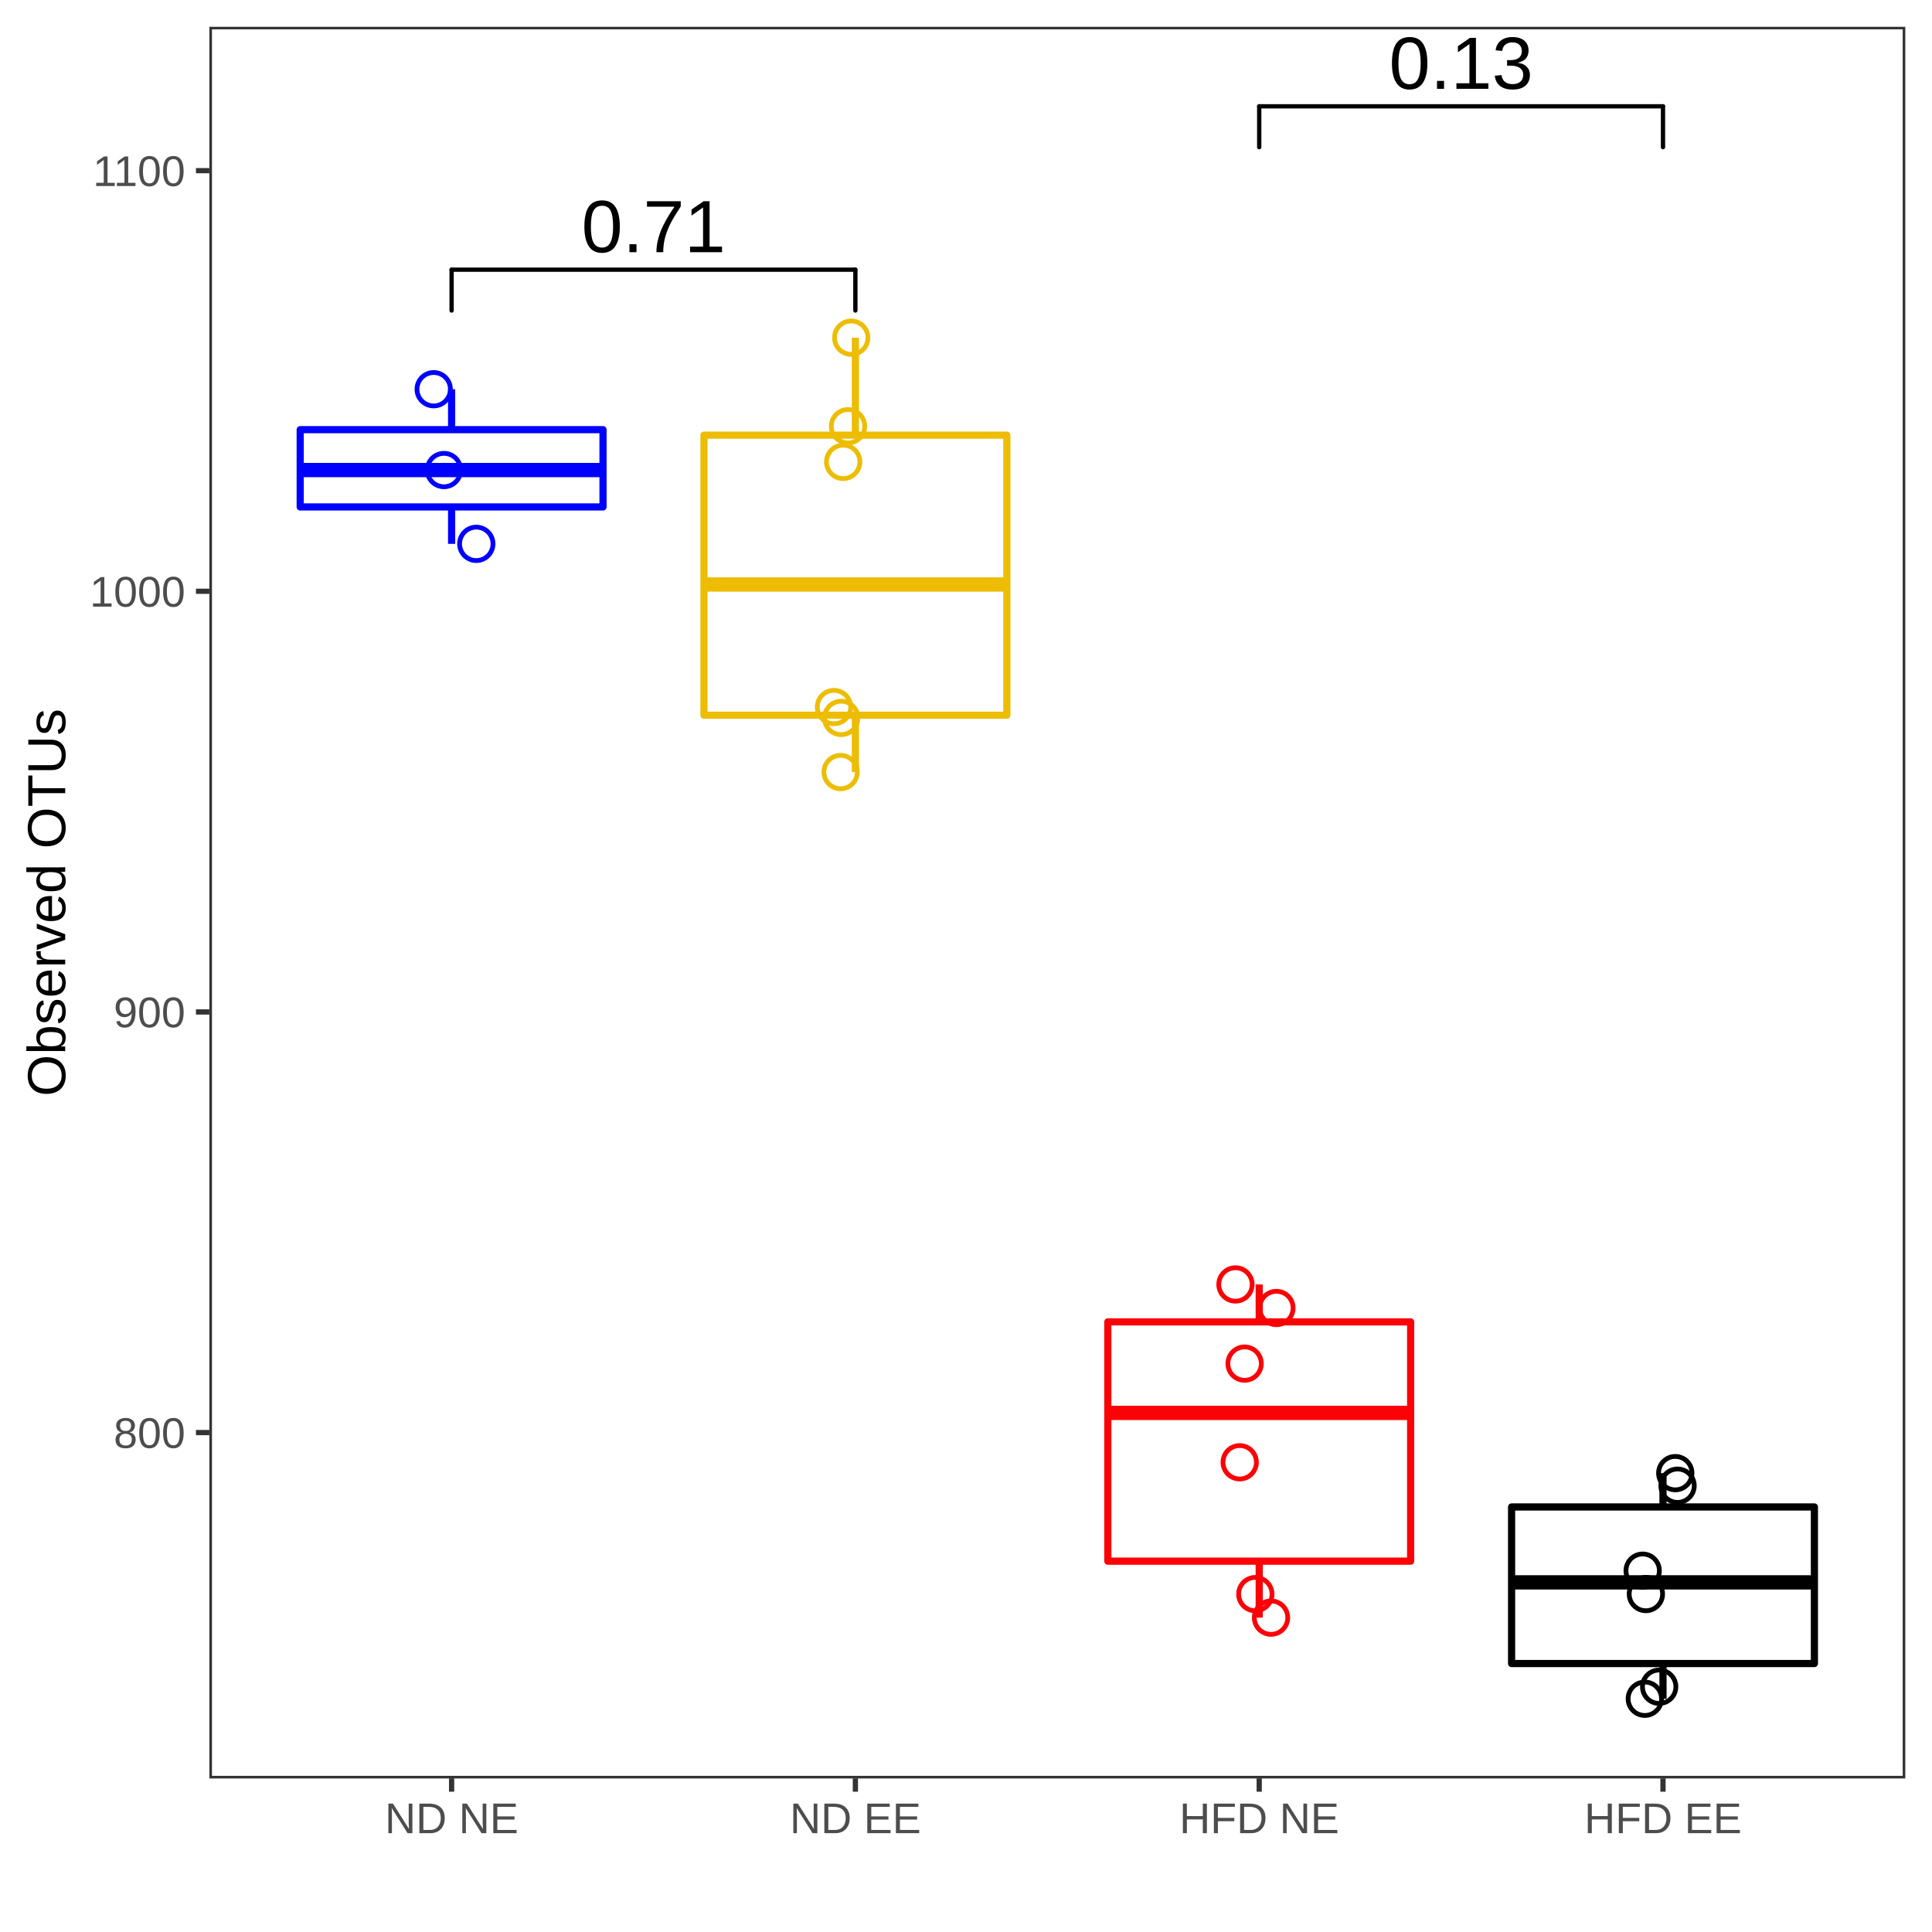
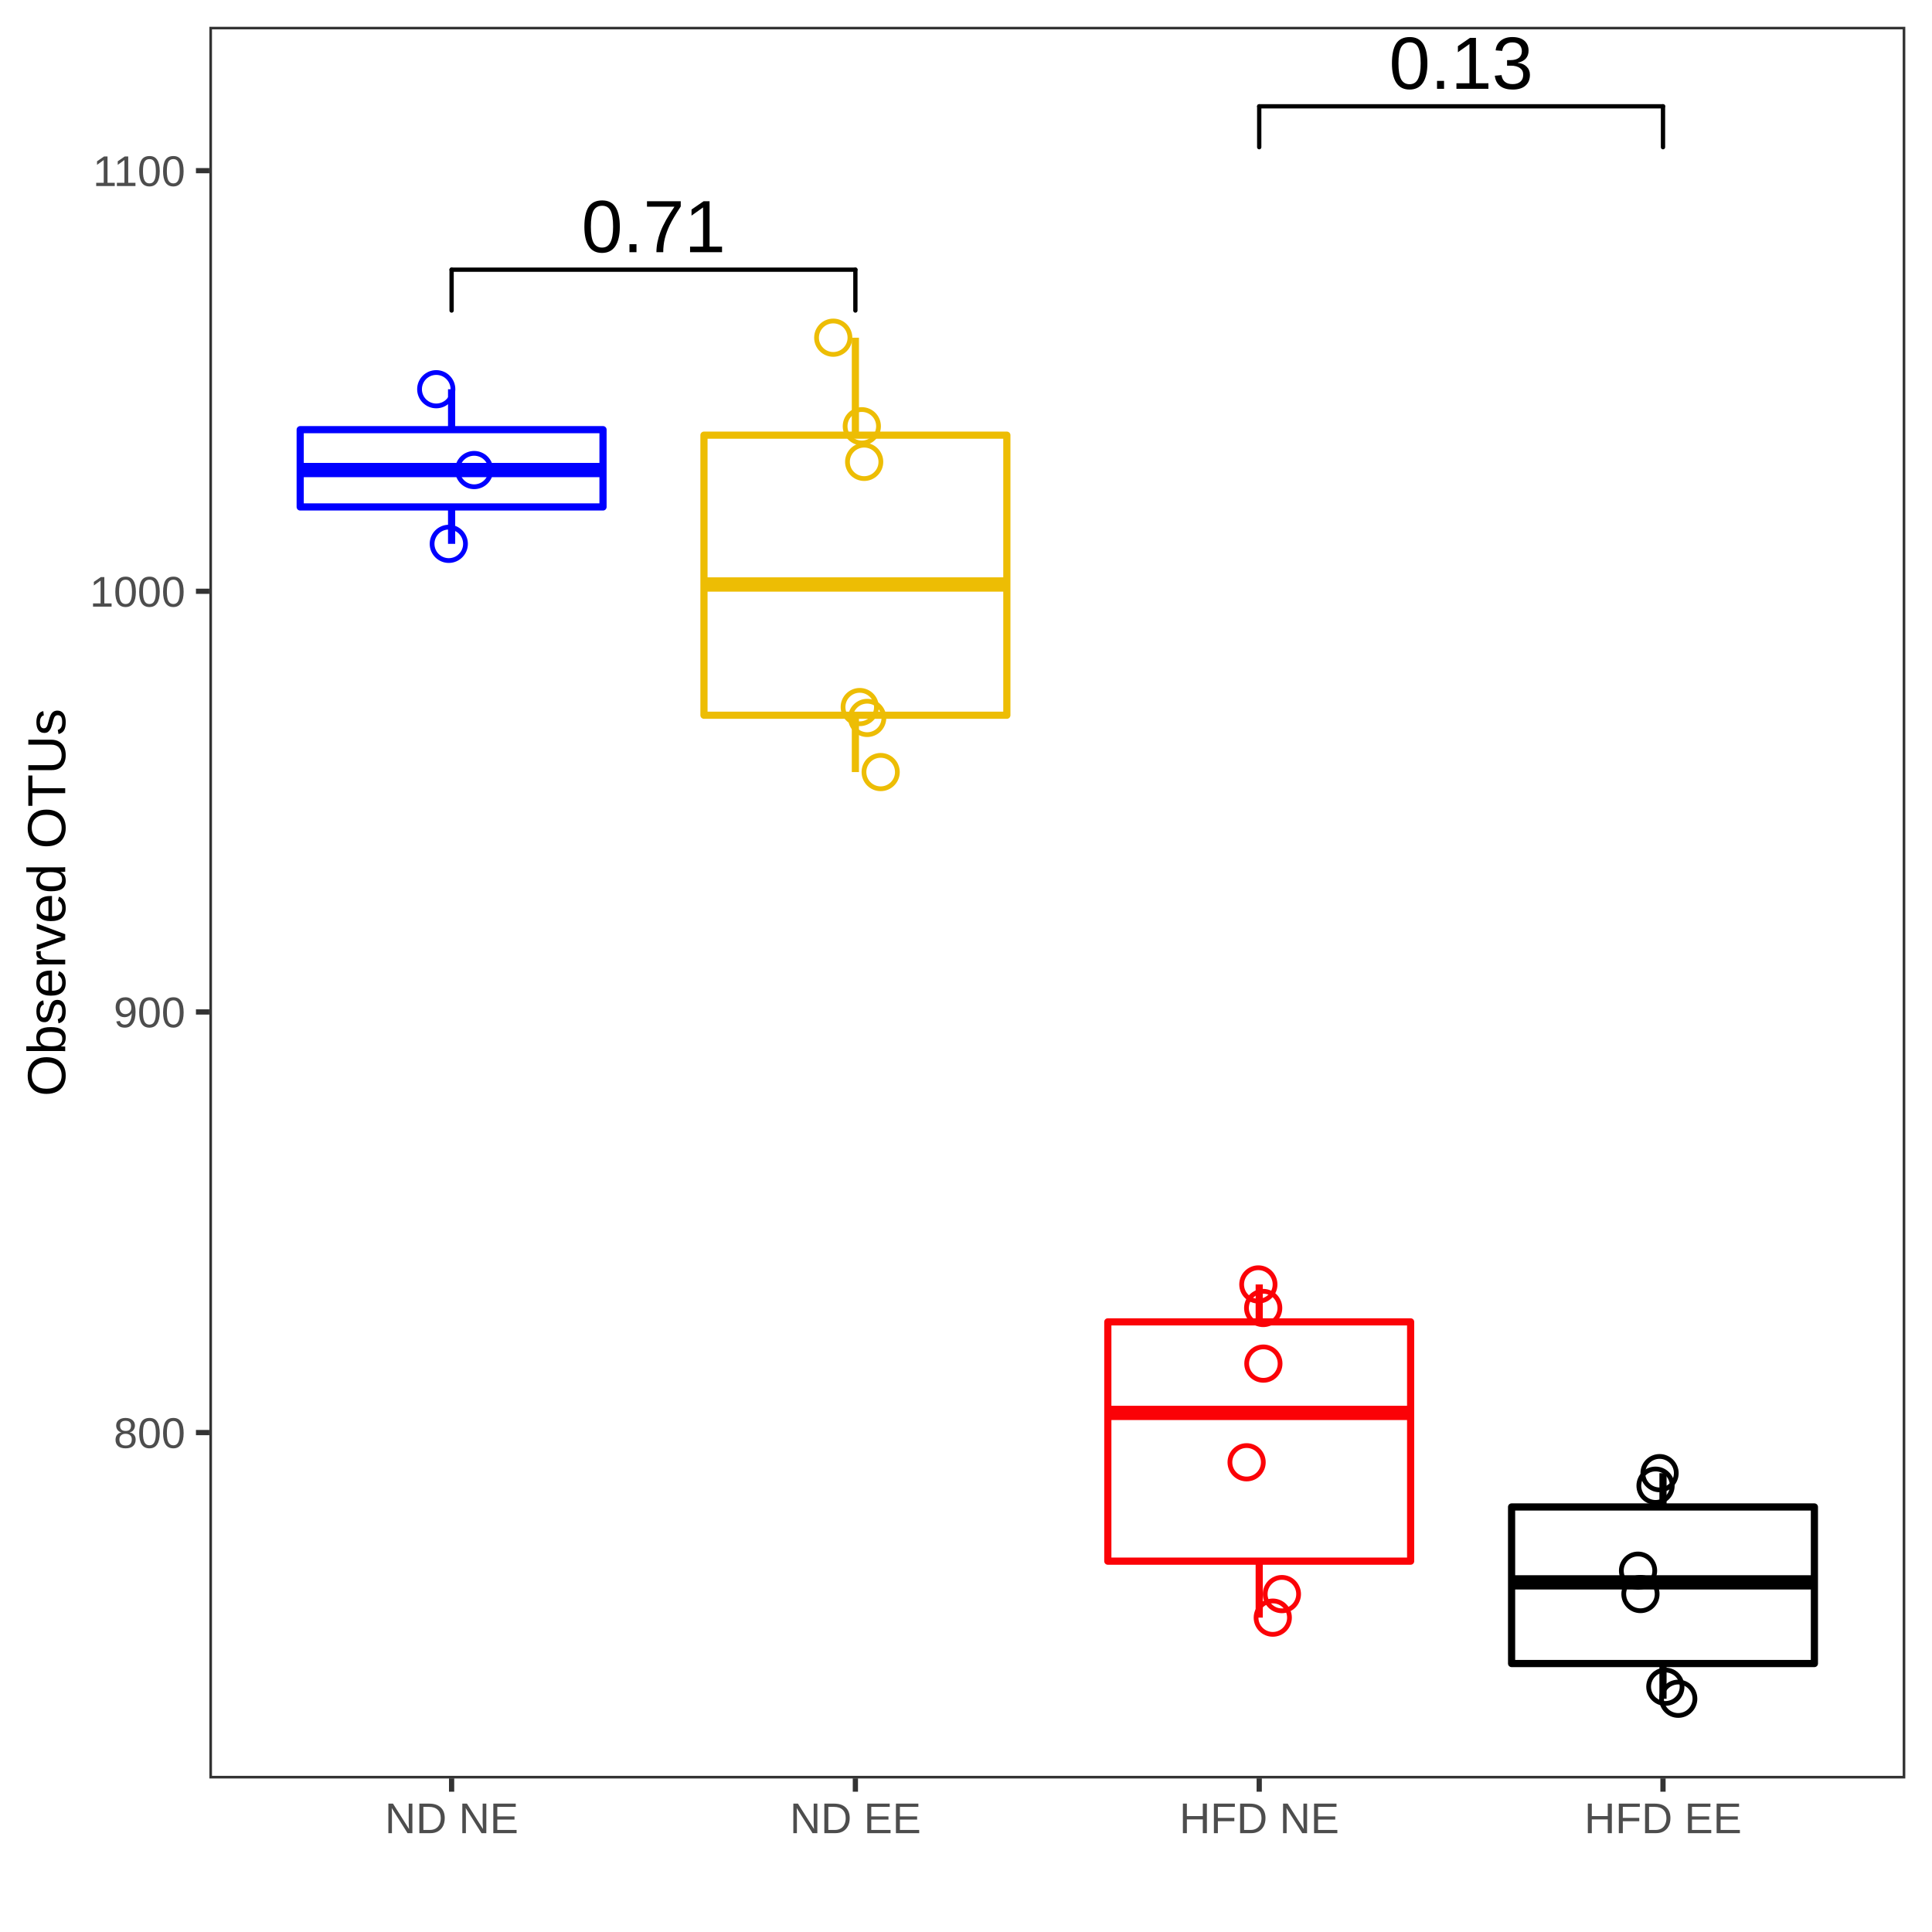
<svg xmlns="http://www.w3.org/2000/svg" class="svglite" width="288.00pt" height="288.00pt" viewBox="0 0 288.00 288.00">
  <defs>
    <style type="text/css">
    .svglite line, .svglite polyline, .svglite polygon, .svglite path, .svglite rect, .svglite circle {
      fill: none;
      stroke: #000000;
      stroke-linecap: round;
      stroke-linejoin: round;
      stroke-miterlimit: 10.00;
    }
    .svglite text {
      white-space: pre;
    }
  </style>
  </defs>
  <rect width="100%" height="100%" style="stroke: none; fill: #FFFFFF;" />
  <defs>
    <clipPath id="cpMC4wMHwyODguMDB8MC4wMHwyODguMDA=">
      <rect x="0.00" y="0.00" width="288.00" height="288.00" />
    </clipPath>
  </defs>
  <g clip-path="url(#cpMC4wMHwyODguMDB8MC4wMHwyODguMDA=)">
    <rect x="0.00" y="0.00" width="288.00" height="288.00" style="stroke-width: 0.78; stroke: #FFFFFF; fill: #FFFFFF;" />
  </g>
  <defs>
    <clipPath id="cpMzEuMjF8Mjg0LjAxfDMuOTl8MjY1LjEw">
      <rect x="31.21" y="3.99" width="252.81" height="261.12" />
    </clipPath>
  </defs>
  <g clip-path="url(#cpMzEuMjF8Mjg0LjAxfDMuOTl8MjY1LjEw)">
    <rect x="31.21" y="3.99" width="252.81" height="261.12" style="stroke-width: 0.78; stroke: none; fill: #FFFFFF;" />
    <line x1="67.32" y1="64.05" x2="67.32" y2="58.02" style="stroke-width: 1.07; stroke: #0000FF; stroke-linecap: butt;" />
    <line x1="67.32" y1="75.57" x2="67.32" y2="81.07" style="stroke-width: 1.07; stroke: #0000FF; stroke-linecap: butt;" />
    <polygon points="44.75,64.05 44.75,75.57 89.89,75.57 89.89,64.05 44.75,64.05 " style="stroke-width: 1.07; stroke: #0000FF; fill: #FFFFFF;" />
    <line x1="44.75" y1="70.07" x2="89.89" y2="70.07" style="stroke-width: 2.13; stroke: #0000FF; stroke-linecap: butt;" />
    <line x1="127.51" y1="64.87" x2="127.51" y2="50.34" style="stroke-width: 1.07; stroke: #EDBD04; stroke-linecap: butt;" />
    <line x1="127.51" y1="106.62" x2="127.51" y2="115.09" style="stroke-width: 1.07; stroke: #EDBD04; stroke-linecap: butt;" />
    <polygon points="104.94,64.87 104.94,106.62 150.09,106.62 150.09,64.87 104.94,64.87 " style="stroke-width: 1.07; stroke: #EDBD04; fill: #FFFFFF;" />
    <line x1="104.94" y1="87.13" x2="150.09" y2="87.13" style="stroke-width: 2.13; stroke: #EDBD04; stroke-linecap: butt;" />
    <line x1="187.71" y1="197.05" x2="187.71" y2="191.47" style="stroke-width: 1.07; stroke: #FB0207; stroke-linecap: butt;" />
    <line x1="187.71" y1="232.72" x2="187.71" y2="241.14" style="stroke-width: 1.07; stroke: #FB0207; stroke-linecap: butt;" />
    <polygon points="165.14,197.05 165.14,232.72 210.28,232.72 210.28,197.05 165.14,197.05 " style="stroke-width: 1.07; stroke: #FB0207; fill: #FFFFFF;" />
    <line x1="165.14" y1="210.62" x2="210.28" y2="210.62" style="stroke-width: 2.13; stroke: #FB0207; stroke-linecap: butt;" />
    <line x1="247.90" y1="224.64" x2="247.90" y2="219.60" style="stroke-width: 1.07; stroke-linecap: butt;" />
    <line x1="247.90" y1="247.98" x2="247.90" y2="253.23" style="stroke-width: 1.07; stroke-linecap: butt;" />
    <polygon points="225.33,224.64 225.33,247.98 270.47,247.98 270.47,224.64 225.33,224.64 " style="stroke-width: 1.07; fill: #FFFFFF;" />
    <line x1="225.33" y1="235.88" x2="270.47" y2="235.88" style="stroke-width: 2.13; stroke-linecap: butt;" />
-     <circle cx="244.87" cy="234.14" r="2.49" style="stroke-width: 0.71;" />
-     <circle cx="249.73" cy="219.60" r="2.49" style="stroke-width: 0.71;" />
-     <circle cx="125.31" cy="115.09" r="2.49" style="stroke-width: 0.71; stroke: #EDBD04;" />
-     <circle cx="185.53" cy="203.27" r="2.49" style="stroke-width: 0.71; stroke: #FB0207;" />
-     <circle cx="245.19" cy="253.23" r="2.49" style="stroke-width: 0.71;" />
-     <circle cx="125.69" cy="68.85" r="2.49" style="stroke-width: 0.71; stroke: #EDBD04;" />
-     <circle cx="125.39" cy="107.02" r="2.49" style="stroke-width: 0.71; stroke: #EDBD04;" />
-     <circle cx="247.33" cy="251.44" r="2.49" style="stroke-width: 0.71;" />
-     <circle cx="126.89" cy="50.34" r="2.49" style="stroke-width: 0.71; stroke: #EDBD04;" />
-     <circle cx="245.35" cy="237.62" r="2.49" style="stroke-width: 0.71;" />
-     <circle cx="190.27" cy="194.98" r="2.49" style="stroke-width: 0.71; stroke: #FB0207;" />
-     <circle cx="126.41" cy="63.54" r="2.49" style="stroke-width: 0.71; stroke: #EDBD04;" />
-     <circle cx="189.47" cy="241.14" r="2.49" style="stroke-width: 0.71; stroke: #FB0207;" />
-     <circle cx="64.65" cy="58.02" r="2.49" style="stroke-width: 0.71; stroke: #0000FF;" />
-     <circle cx="187.13" cy="237.63" r="2.49" style="stroke-width: 0.71; stroke: #FB0207;" />
-     <circle cx="71.00" cy="81.07" r="2.49" style="stroke-width: 0.71; stroke: #0000FF;" />
-     <circle cx="66.18" cy="70.07" r="2.49" style="stroke-width: 0.71; stroke: #0000FF;" />
-     <circle cx="184.17" cy="191.47" r="2.49" style="stroke-width: 0.71; stroke: #FB0207;" />
-     <circle cx="184.80" cy="217.98" r="2.49" style="stroke-width: 0.71; stroke: #FB0207;" />
-     <circle cx="250.07" cy="221.47" r="2.49" style="stroke-width: 0.71;" />
-     <circle cx="124.32" cy="105.40" r="2.49" style="stroke-width: 0.71; stroke: #EDBD04;" />
+     <circle cx="244.18" cy="234.14" r="2.49" style="stroke-width: 0.71;" />
+     <circle cx="247.39" cy="219.60" r="2.49" style="stroke-width: 0.71;" />
+     <circle cx="131.28" cy="115.09" r="2.49" style="stroke-width: 0.71; stroke: #EDBD04;" />
+     <circle cx="188.33" cy="203.27" r="2.49" style="stroke-width: 0.71; stroke: #FB0207;" />
+     <circle cx="250.17" cy="253.23" r="2.49" style="stroke-width: 0.71;" />
+     <circle cx="128.82" cy="68.85" r="2.49" style="stroke-width: 0.71; stroke: #EDBD04;" />
+     <circle cx="129.27" cy="107.02" r="2.49" style="stroke-width: 0.71; stroke: #EDBD04;" />
+     <circle cx="248.25" cy="251.44" r="2.49" style="stroke-width: 0.71;" />
+     <circle cx="124.21" cy="50.34" r="2.49" style="stroke-width: 0.71; stroke: #EDBD04;" />
+     <circle cx="244.54" cy="237.62" r="2.49" style="stroke-width: 0.71;" />
+     <circle cx="188.30" cy="194.98" r="2.49" style="stroke-width: 0.71; stroke: #FB0207;" />
+     <circle cx="128.47" cy="63.54" r="2.49" style="stroke-width: 0.71; stroke: #EDBD04;" />
+     <circle cx="189.73" cy="241.14" r="2.49" style="stroke-width: 0.71; stroke: #FB0207;" />
+     <circle cx="65.03" cy="58.02" r="2.49" style="stroke-width: 0.71; stroke: #0000FF;" />
+     <circle cx="191.09" cy="237.63" r="2.49" style="stroke-width: 0.71; stroke: #FB0207;" />
+     <circle cx="66.90" cy="81.07" r="2.49" style="stroke-width: 0.71; stroke: #0000FF;" />
+     <circle cx="70.68" cy="70.07" r="2.49" style="stroke-width: 0.71; stroke: #0000FF;" />
+     <circle cx="187.58" cy="191.47" r="2.49" style="stroke-width: 0.71; stroke: #FB0207;" />
+     <circle cx="185.83" cy="217.98" r="2.49" style="stroke-width: 0.71; stroke: #FB0207;" />
+     <circle cx="246.79" cy="221.47" r="2.49" style="stroke-width: 0.71;" />
+     <circle cx="128.16" cy="105.40" r="2.49" style="stroke-width: 0.71; stroke: #EDBD04;" />
    <text x="217.80" y="13.24" text-anchor="middle" style="font-size: 11.04px; font-family: &quot;Arial&quot;;" textLength="21.47px" lengthAdjust="spacingAndGlyphs">0.13</text>
    <line x1="247.90" y1="21.94" x2="247.90" y2="15.85" style="stroke-width: 0.64;" />
    <line x1="247.90" y1="15.85" x2="187.71" y2="15.85" style="stroke-width: 0.64;" />
    <line x1="187.71" y1="15.85" x2="187.71" y2="21.94" style="stroke-width: 0.64;" />
    <text x="97.42" y="37.59" text-anchor="middle" style="font-size: 11.04px; font-family: &quot;Arial&quot;;" textLength="21.47px" lengthAdjust="spacingAndGlyphs">0.71</text>
    <line x1="127.51" y1="46.29" x2="127.51" y2="40.20" style="stroke-width: 0.64;" />
    <line x1="127.51" y1="40.20" x2="67.32" y2="40.20" style="stroke-width: 0.64;" />
    <line x1="67.32" y1="40.20" x2="67.32" y2="46.29" style="stroke-width: 0.64;" />
    <rect x="31.21" y="3.99" width="252.81" height="261.12" style="stroke-width: 0.78; stroke: #333333;" />
  </g>
  <g clip-path="url(#cpMC4wMHwyODguMDB8MC4wMHwyODguMDA=)">
    <text x="27.62" y="215.84" text-anchor="end" style="font-size: 6.40px;fill: #4D4D4D; font-family: &quot;Arial&quot;;" textLength="10.67px" lengthAdjust="spacingAndGlyphs">800</text>
    <text x="27.62" y="153.13" text-anchor="end" style="font-size: 6.40px;fill: #4D4D4D; font-family: &quot;Arial&quot;;" textLength="10.67px" lengthAdjust="spacingAndGlyphs">900</text>
    <text x="27.62" y="90.43" text-anchor="end" style="font-size: 6.40px;fill: #4D4D4D; font-family: &quot;Arial&quot;;" textLength="14.23px" lengthAdjust="spacingAndGlyphs">1000</text>
    <text x="27.62" y="27.73" text-anchor="end" style="font-size: 6.40px;fill: #4D4D4D; font-family: &quot;Arial&quot;;" textLength="13.75px" lengthAdjust="spacingAndGlyphs">1100</text>
    <polyline points="29.21,213.55 31.21,213.55 " style="stroke-width: 0.78; stroke: #333333; stroke-linecap: butt;" />
    <polyline points="29.21,150.85 31.21,150.85 " style="stroke-width: 0.78; stroke: #333333; stroke-linecap: butt;" />
    <polyline points="29.21,88.14 31.21,88.14 " style="stroke-width: 0.78; stroke: #333333; stroke-linecap: butt;" />
    <polyline points="29.21,25.44 31.21,25.44 " style="stroke-width: 0.78; stroke: #333333; stroke-linecap: butt;" />
    <polyline points="67.32,267.09 67.32,265.10 " style="stroke-width: 0.78; stroke: #333333; stroke-linecap: butt;" />
    <polyline points="127.51,267.09 127.51,265.10 " style="stroke-width: 0.78; stroke: #333333; stroke-linecap: butt;" />
    <polyline points="187.71,267.09 187.71,265.10 " style="stroke-width: 0.78; stroke: #333333; stroke-linecap: butt;" />
    <polyline points="247.90,267.09 247.90,265.10 " style="stroke-width: 0.78; stroke: #333333; stroke-linecap: butt;" />
    <text x="67.32" y="273.27" text-anchor="middle" style="font-size: 6.40px;fill: #4D4D4D; font-family: &quot;Arial&quot;;" textLength="19.89px" lengthAdjust="spacingAndGlyphs">ND NE</text>
    <text x="127.51" y="273.27" text-anchor="middle" style="font-size: 6.40px;fill: #4D4D4D; font-family: &quot;Arial&quot;;" textLength="19.53px" lengthAdjust="spacingAndGlyphs">ND EE</text>
    <text x="187.71" y="273.27" text-anchor="middle" style="font-size: 6.40px;fill: #4D4D4D; font-family: &quot;Arial&quot;;" textLength="23.79px" lengthAdjust="spacingAndGlyphs">HFD NE</text>
    <text x="247.90" y="273.27" text-anchor="middle" style="font-size: 6.40px;fill: #4D4D4D; font-family: &quot;Arial&quot;;" textLength="23.44px" lengthAdjust="spacingAndGlyphs">HFD EE</text>
    <text transform="translate(9.72,134.54) rotate(-90)" text-anchor="middle" style="font-size: 8.00px; font-family: &quot;Arial&quot;;" textLength="57.80px" lengthAdjust="spacingAndGlyphs">Observed OTUs</text>
  </g>
</svg>
